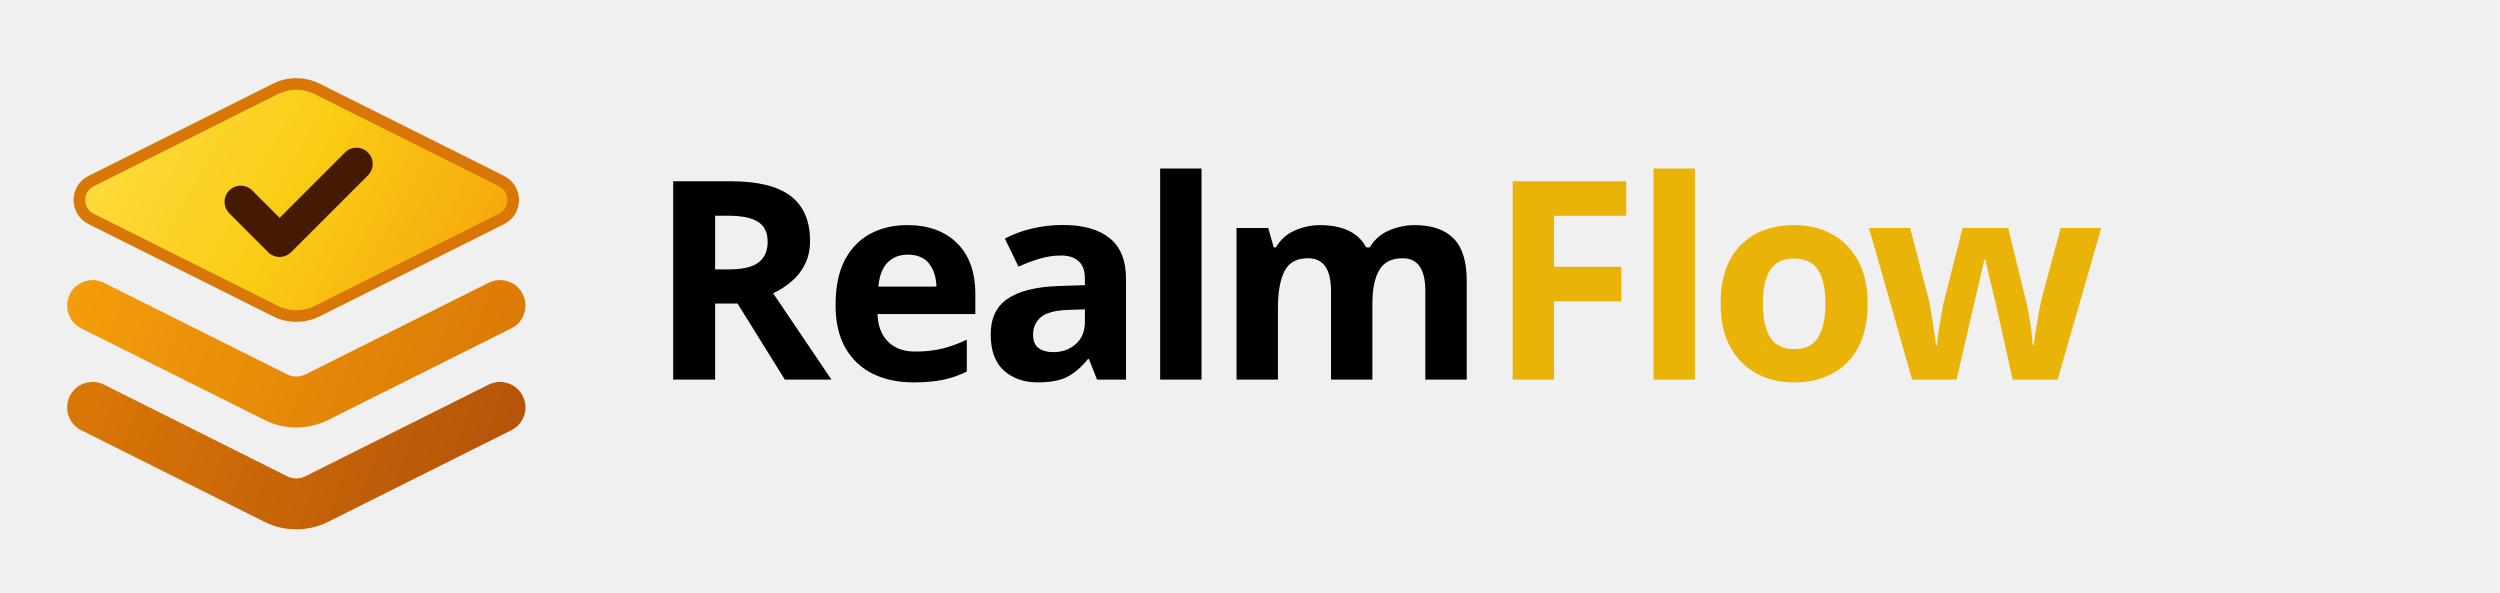
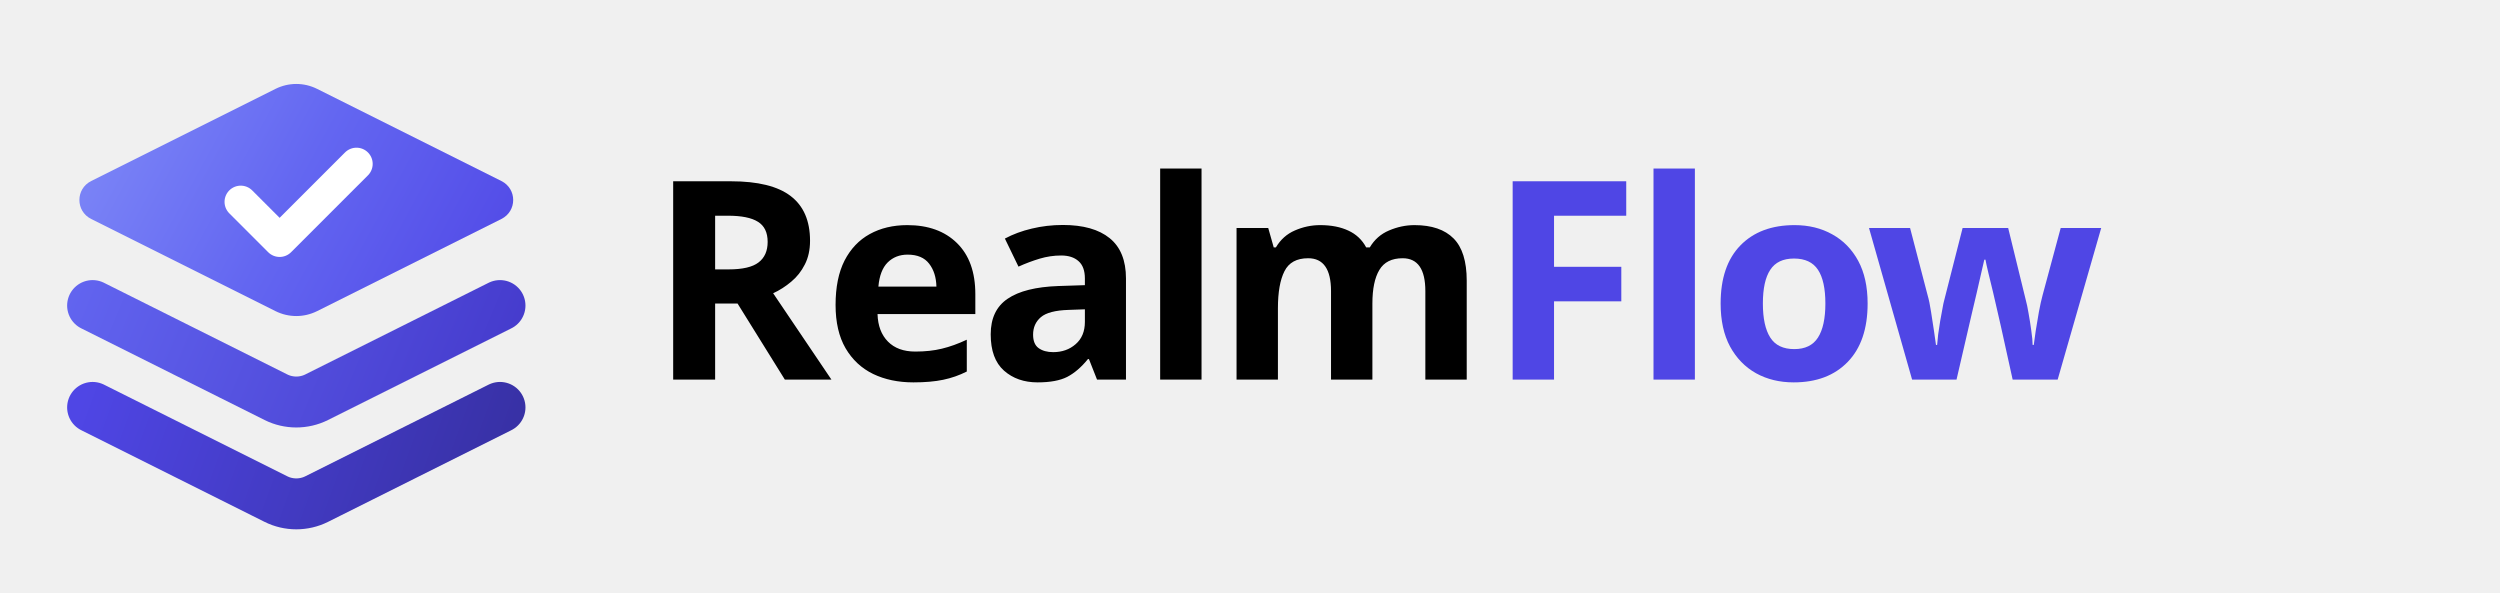
<svg xmlns="http://www.w3.org/2000/svg" viewBox="0 0 270 64" fill="none">
  <defs>
-     <linearGradient id="logo-gold-top" x1="8" y1="8" x2="56" y2="34" gradientUnits="userSpaceOnUse">
-       <stop offset="0%" stop-color="#FDE047" />
-       <stop offset="50%" stop-color="#FACC15" />
-       <stop offset="100%" stop-color="#F59E0B" />
+     <linearGradient id="logo-indigo-top" x1="8" y1="8" x2="56" y2="34" gradientUnits="userSpaceOnUse">
+       <stop offset="0%" stop-color="#818CF8" />
+       <stop offset="50%" stop-color="#6366F1" />
+       <stop offset="100%" stop-color="#4F46E5" />
    </linearGradient>
-     <linearGradient id="logo-gold-mid" x1="8" y1="26" x2="56" y2="46" gradientUnits="userSpaceOnUse">
-       <stop offset="0%" stop-color="#F59E0B" />
-       <stop offset="100%" stop-color="#D97706" />
+     <linearGradient id="logo-indigo-mid" x1="8" y1="26" x2="56" y2="46" gradientUnits="userSpaceOnUse">
+       <stop offset="0%" stop-color="#6366F1" />
+       <stop offset="100%" stop-color="#4338CA" />
    </linearGradient>
-     <linearGradient id="logo-gold-bot" x1="10" y1="40" x2="54" y2="56" gradientUnits="userSpaceOnUse">
-       <stop offset="0%" stop-color="#D97706" />
-       <stop offset="100%" stop-color="#B45309" />
+     <linearGradient id="logo-indigo-bot" x1="10" y1="40" x2="54" y2="56" gradientUnits="userSpaceOnUse">
+       <stop offset="0%" stop-color="#4F46E5" />
+       <stop offset="100%" stop-color="#3730A3" />
    </linearGradient>
  </defs>
-   <path d="M10 44L29.8 53.9C31.18 54.59 32.82 54.59 34.2 53.9L54 44" stroke="url(#logo-gold-bot)" stroke-width="5.5" stroke-linecap="round" stroke-linejoin="round" />
-   <path d="M10 33L29.8 42.9C31.18 43.59 32.82 43.59 34.2 42.9L54 33" stroke="url(#logo-gold-mid)" stroke-width="5.5" stroke-linecap="round" stroke-linejoin="round" />
-   <path d="M29.75 9.6L9.85 19.55C8.15 20.4 8.15 22.8 9.85 23.65L29.75 33.6C31.17 34.31 32.83 34.31 34.25 33.6L54.15 23.65C55.85 22.8 55.85 20.4 54.15 19.55L34.25 9.6C32.83 8.89 31.17 8.89 29.75 9.6Z" fill="url(#logo-gold-top)" stroke="#D97706" stroke-width="1.25" />
-   <path d="M26 21.8L30.2 26L38.5 17.7" stroke="#451A03" stroke-width="3.5" stroke-linecap="round" stroke-linejoin="round" />
+   <path d="M10 44L29.8 53.9C31.18 54.59 32.82 54.59 34.2 53.9L54 44" stroke="url(#logo-indigo-bot)" stroke-width="5.5" stroke-linecap="round" stroke-linejoin="round" />
+   <path d="M10 33L29.8 42.9C31.18 43.59 32.82 43.59 34.2 42.9L54 33" stroke="url(#logo-indigo-mid)" stroke-width="5.5" stroke-linecap="round" stroke-linejoin="round" />
+   <path d="M29.75 9.6L9.85 19.55C8.15 20.4 8.15 22.8 9.85 23.65L29.75 33.6C31.17 34.31 32.83 34.31 34.25 33.6L54.15 23.65C55.85 22.8 55.85 20.4 54.15 19.55L34.25 9.6C32.83 8.89 31.17 8.89 29.75 9.6Z" fill="url(#logo-indigo-top)" />
+   <path d="M26 21.8L30.2 26L38.5 17.7" stroke="#FFFFFF" stroke-width="3.5" stroke-linecap="round" stroke-linejoin="round" />
  <text x="70" y="41" fill="currentColor" font-family="Outfit Variable, Geist Variable, system-ui, sans-serif" font-size="30" font-weight="700" letter-spacing="-0.03em">
-     Realm<tspan fill="#EAB308">Flow</tspan>
+     Realm<tspan fill="#4F46E5">Flow</tspan>
  </text>
</svg>
